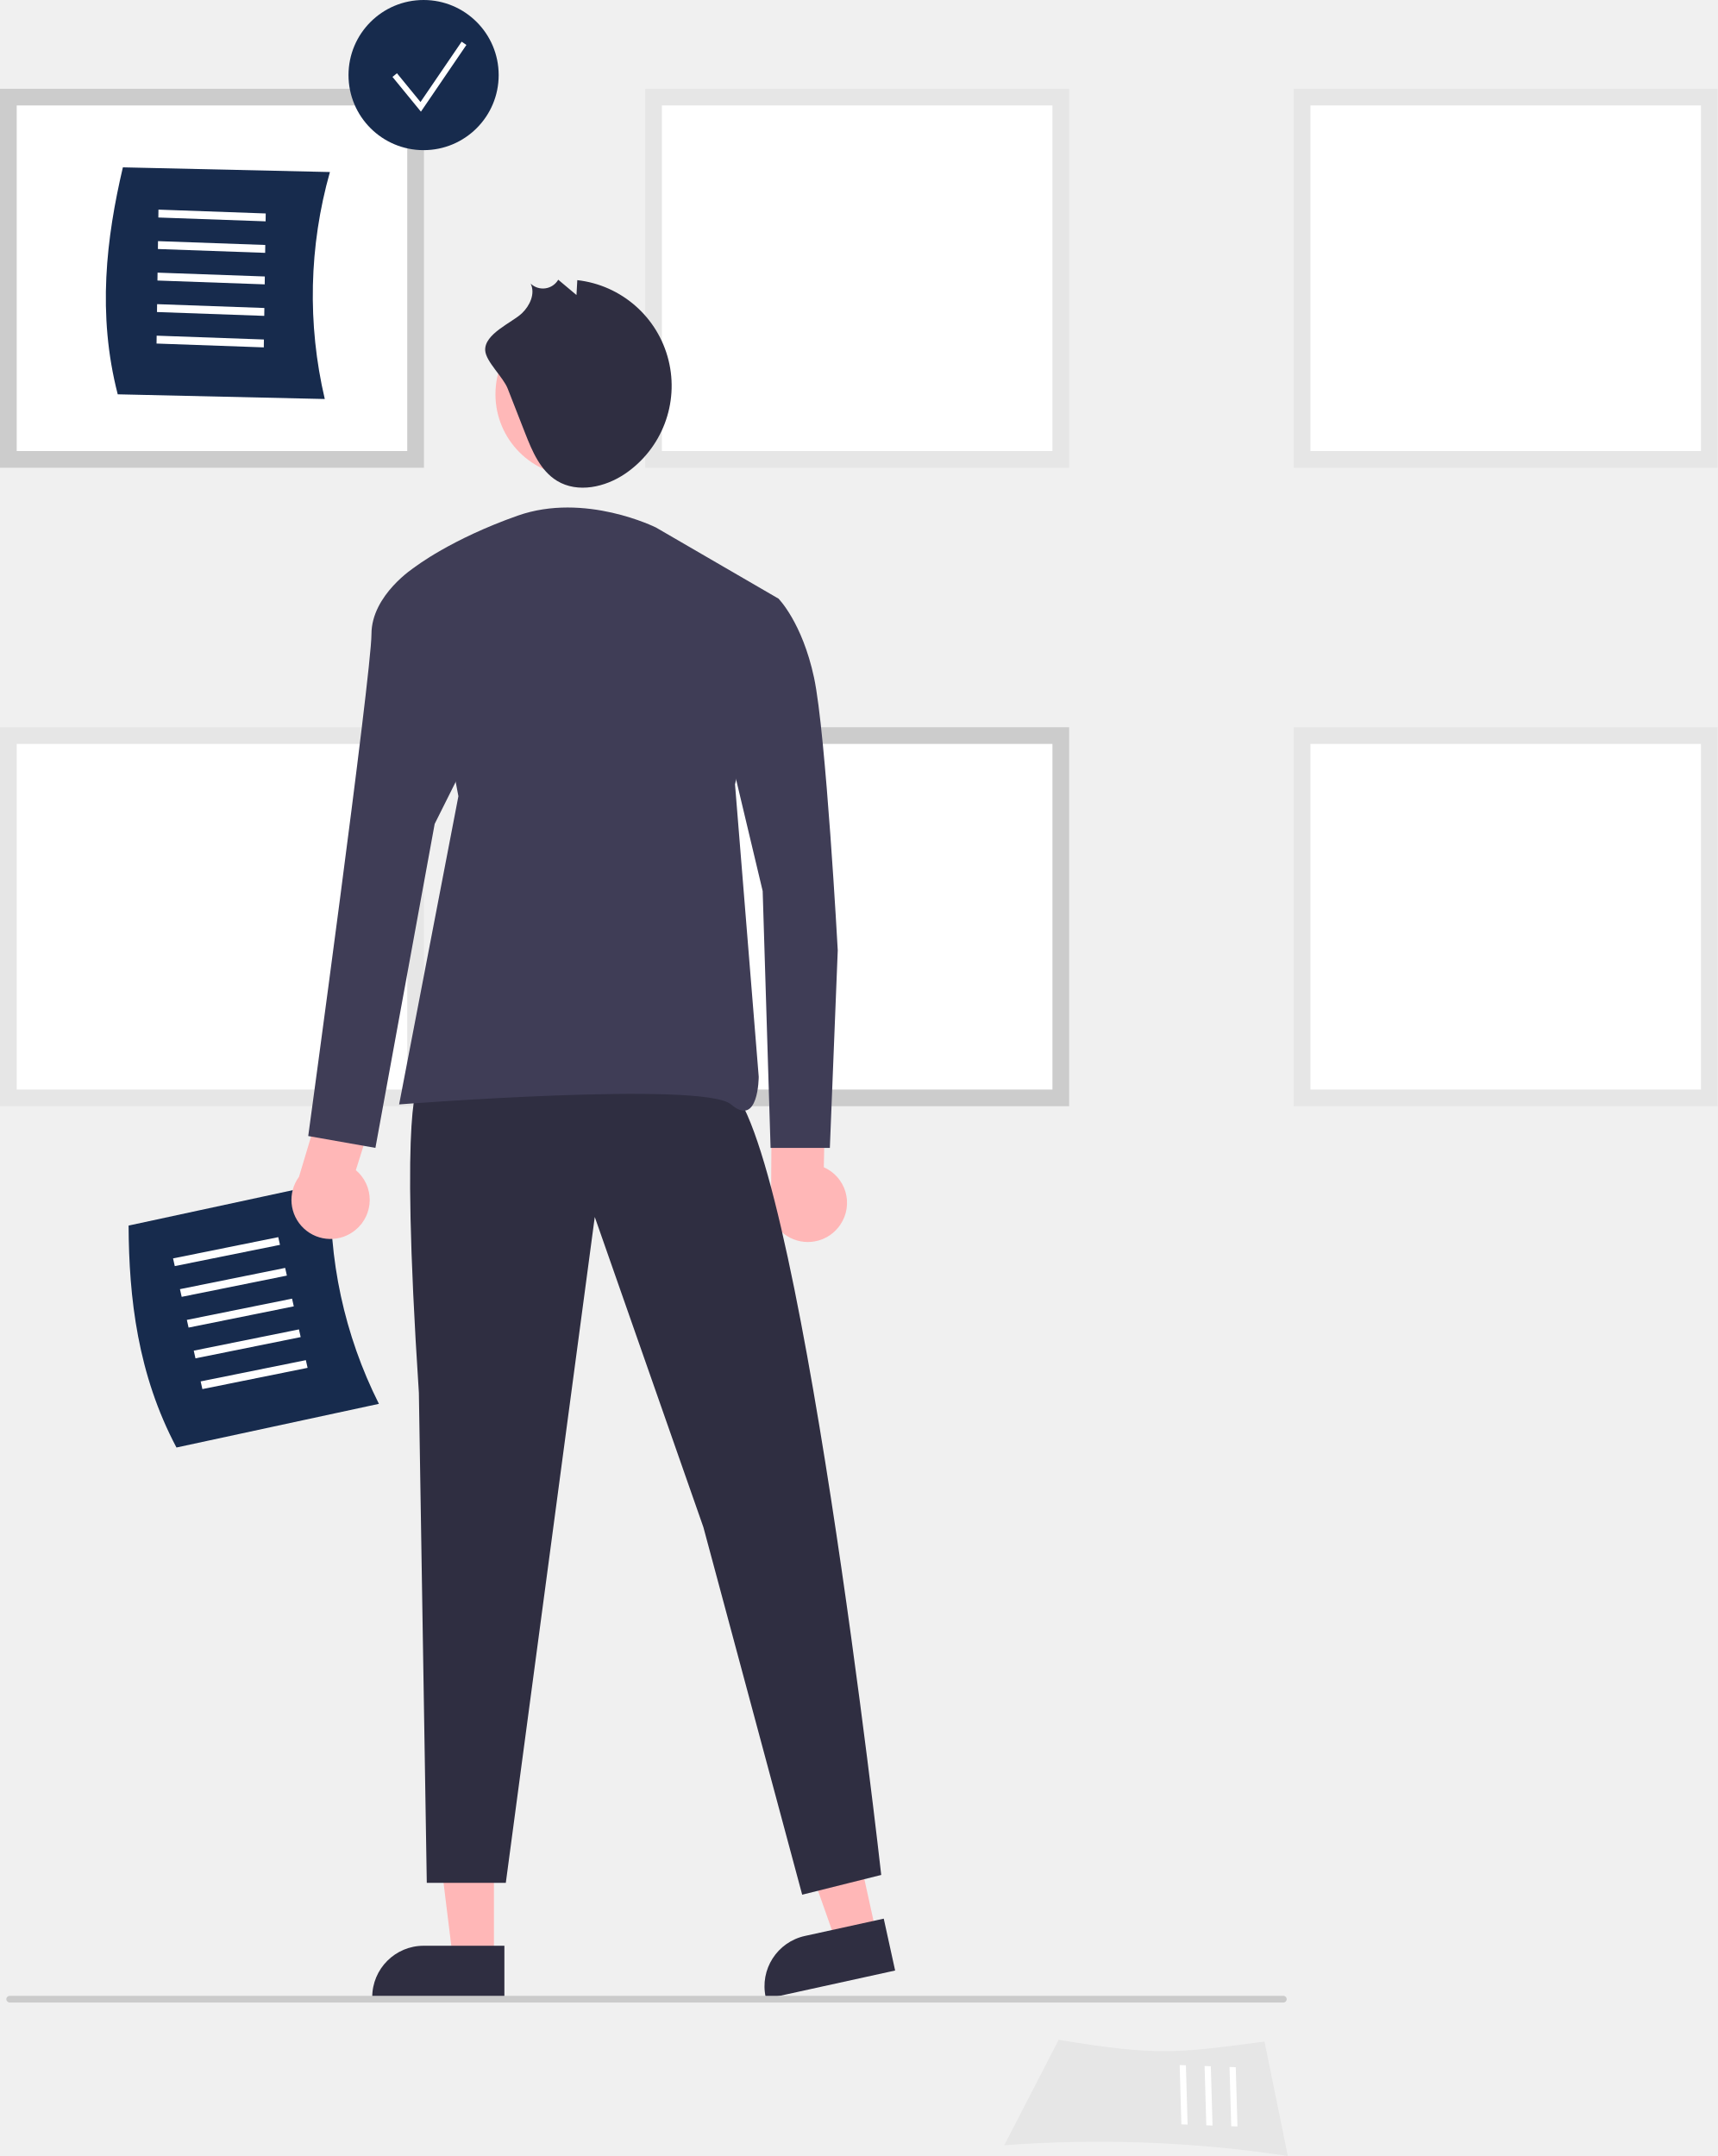
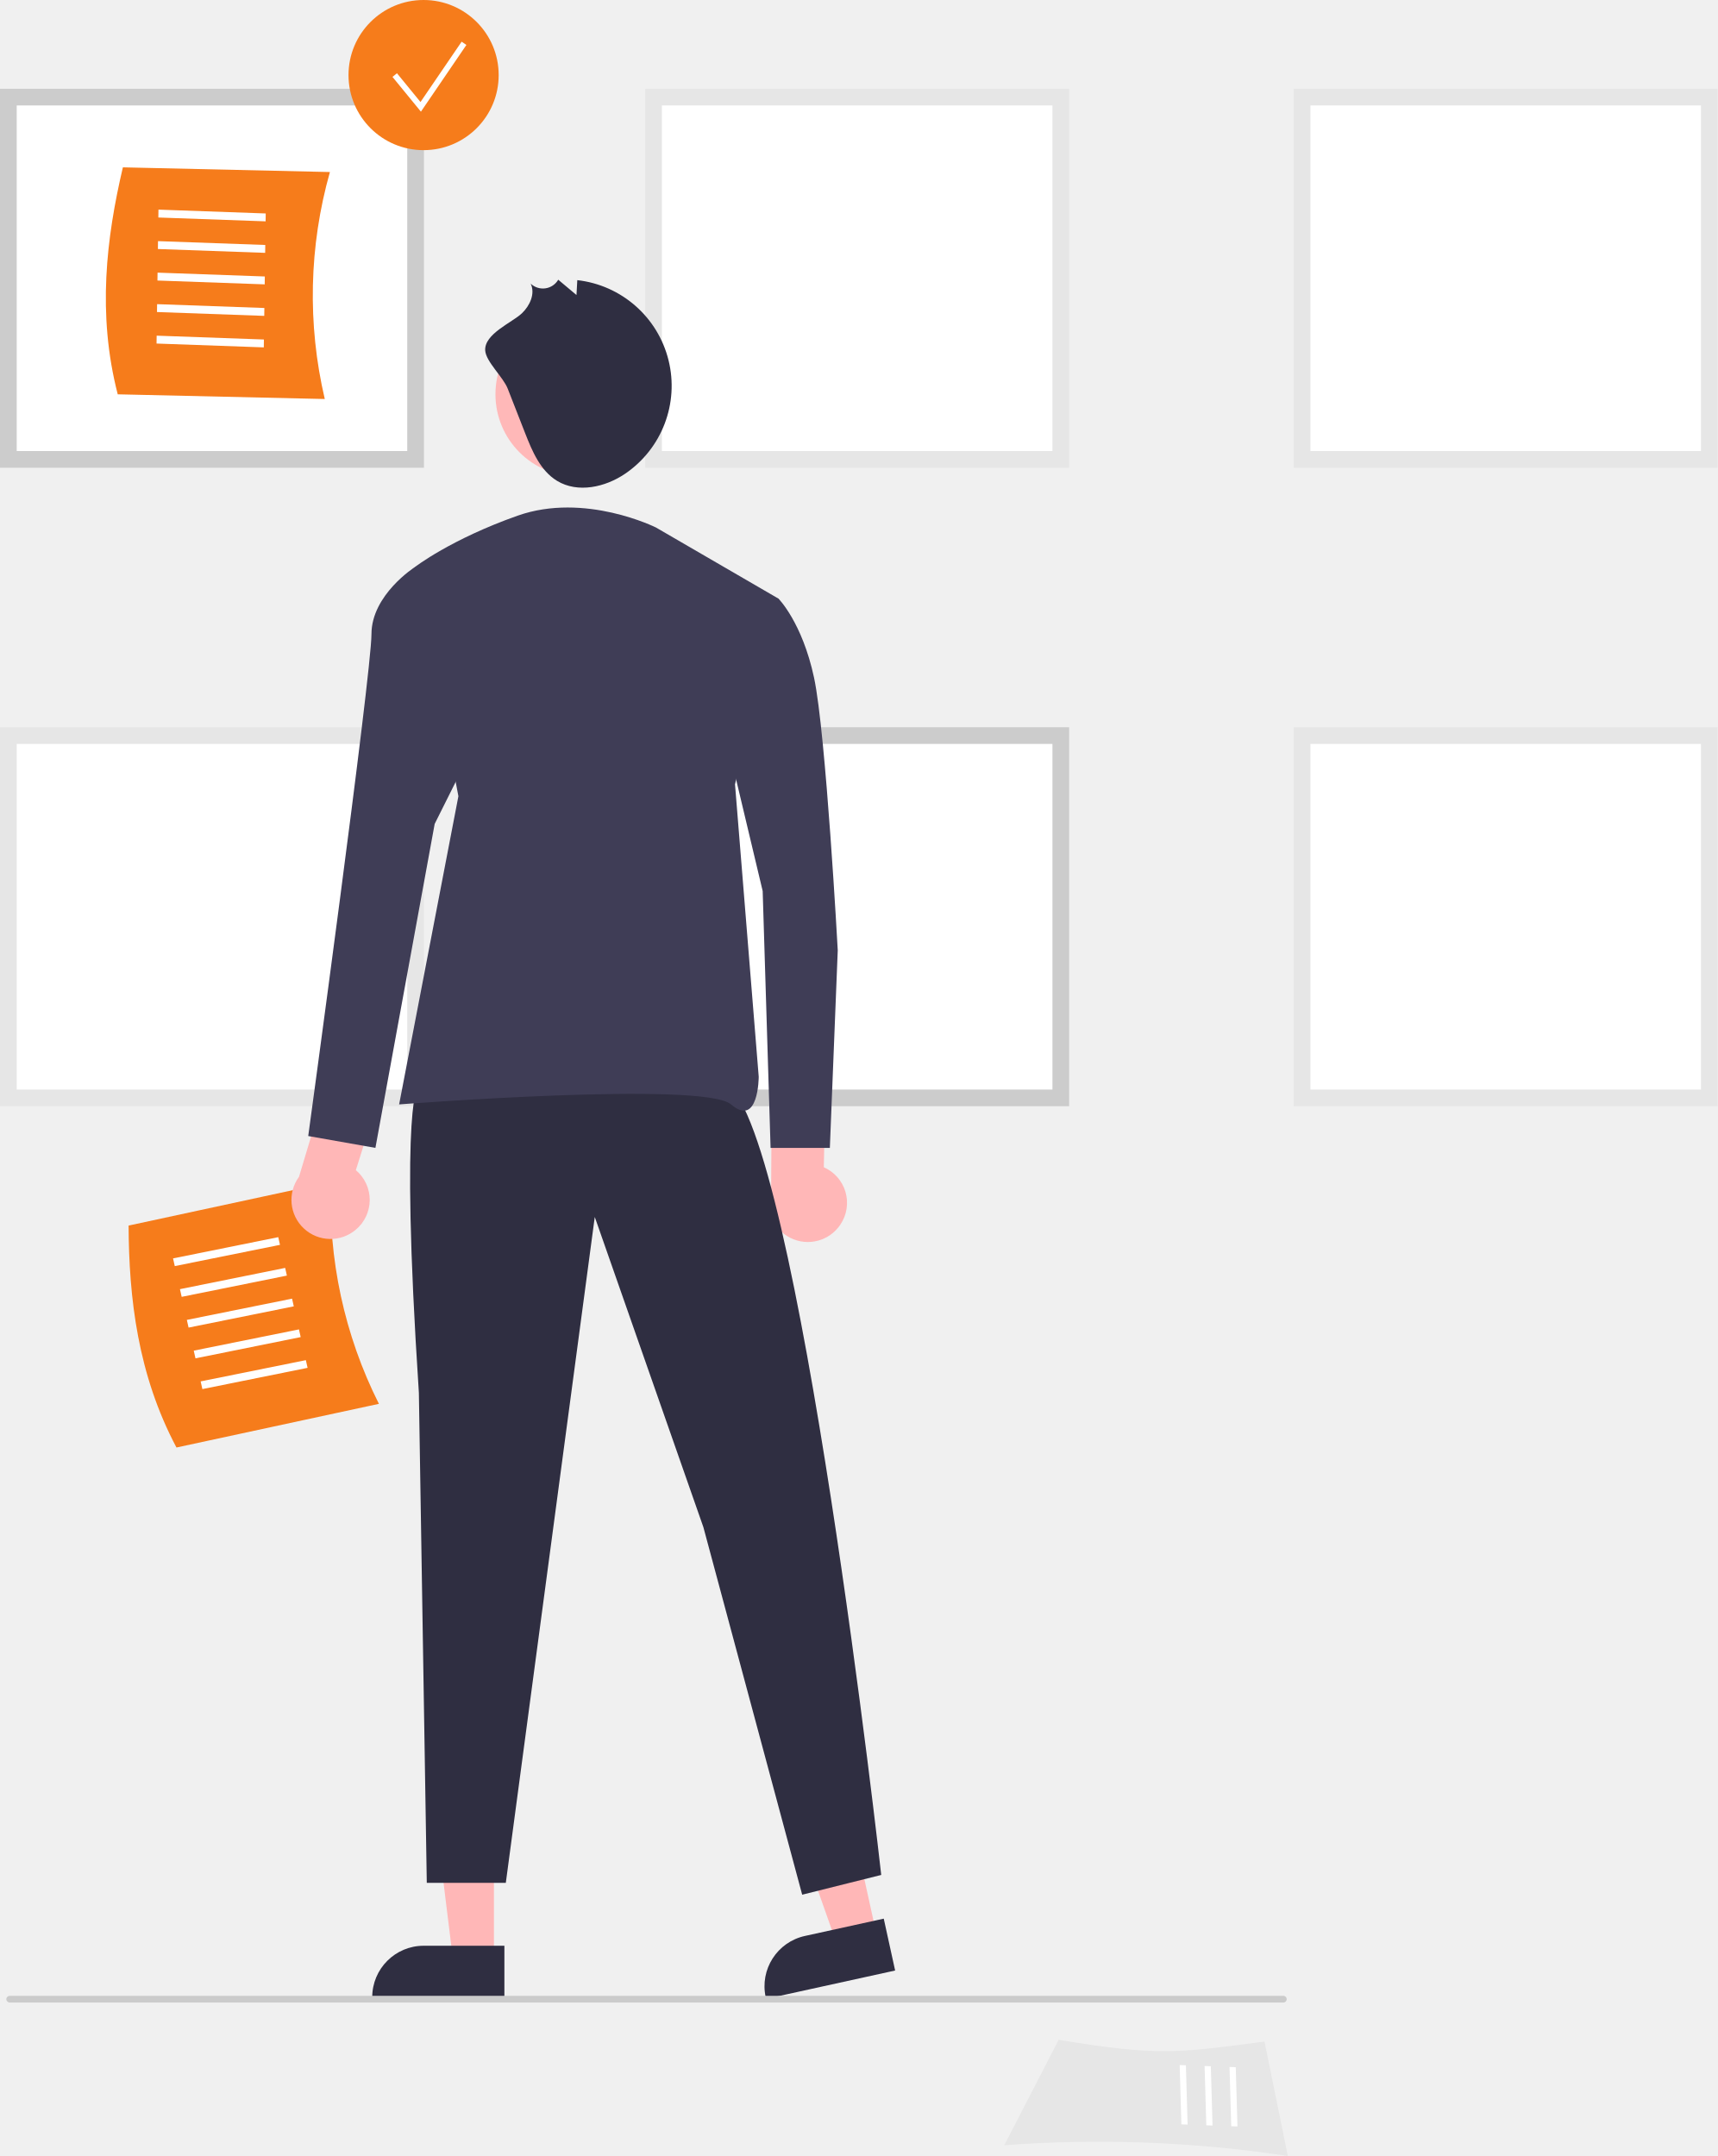
<svg xmlns="http://www.w3.org/2000/svg" id="a8ce7d7a-a79d-4b37-8bea-b158a99aa057" data-name="Layer 1" width="513.819" height="644.972" viewBox="0 0 513.819 644.972">
  <path d="M467.409,264.949H345.59V156.562H467.409Z" transform="translate(-343.0903 -127.5142)" fill="#fff" />
  <path d="M469.91,267.449H343.09V154.062H469.91Zm-121.819-5H464.91V159.062H348.09Z" transform="translate(-343.0903 -127.5142)" fill="#ccc" />
  <polygon points="147.753 586.078 135.493 586.077 129.66 538.789 147.755 538.79 147.753 586.078" fill="#ffb7b7" />
  <path d="M493.97,725.476l-39.531-.001v-.5a15.387,15.387,0,0,1,15.386-15.386h.001l24.144.001Z" transform="translate(-343.0903 -127.5142)" fill="#2f2e41" />
  <polygon points="262.162 578.548 250.187 581.177 234.349 536.24 252.023 532.36 262.162 578.548" fill="#ffb7b7" />
  <path d="M610.855,716.999l-38.611,8.476-.107-.488a15.387,15.387,0,0,1,11.729-18.328l.001-0,23.582-5.177Z" transform="translate(-343.0903 -127.5142)" fill="#2f2e41" />
-   <path d="M456.434,547.477l-60.556,13.062c-11.614-21.894-14.224-44.765-14.32-66.392l60.555-13.062A135.601,135.601,0,0,0,456.434,547.477Z" transform="translate(-343.0903 -127.5142)" fill="#172b4d" />
+   <path d="M456.434,547.477l-60.556,13.062c-11.614-21.894-14.224-44.765-14.32-66.392l60.555-13.062A135.601,135.601,0,0,0,456.434,547.477Z" transform="translate(-343.0903 -127.5142)" fill="#f67c1b" />
  <polygon points="52.282 378.755 51.766 376.455 83.236 370.097 83.752 372.397 52.282 378.755" fill="#fff" />
  <polygon points="54.346 387.953 53.83 385.654 85.3 379.296 85.816 381.596 54.346 387.953" fill="#fff" />
  <polygon points="56.41 397.152 55.894 394.852 87.364 388.495 87.88 390.794 56.41 397.152" fill="#fff" />
  <polygon points="58.474 406.351 57.958 404.051 89.428 397.693 89.944 399.993 58.474 406.351" fill="#fff" />
  <polygon points="60.538 415.549 60.022 413.25 91.492 406.892 92.008 409.191 60.538 415.549" fill="#fff" />
  <path d="M594.501,493.816a11.626,11.626,0,0,0-4.982-17.117L590.068,450.137l-16.06-4.27-.248,37.522a11.689,11.689,0,0,0,20.742,10.428Z" transform="translate(-343.0903 -127.5142)" fill="#ffb7b7" />
-   <path d="M440.243,246.879l-61.933-1.402c-6.195-23.997-3.406-46.846,1.538-67.902L441.78,178.977A135.601,135.601,0,0,0,440.243,246.879Z" transform="translate(-343.0903 -127.5142)" fill="#172b4d" />
+   <path d="M440.243,246.879l-61.933-1.402c-6.195-23.997-3.406-46.846,1.538-67.902L441.78,178.977A135.601,135.601,0,0,0,440.243,246.879Z" transform="translate(-343.0903 -127.5142)" fill="#f67c1b" />
  <polygon points="47.368 65.067 47.401 62.71 79.487 63.857 79.453 66.214 47.368 65.067" fill="#fff" />
  <polygon points="47.233 74.493 47.266 72.137 79.352 73.284 79.318 75.64 47.233 74.493" fill="#fff" />
  <polygon points="47.097 83.92 47.131 81.563 79.217 82.71 79.183 85.067 47.097 83.92" fill="#fff" />
  <polygon points="46.962 93.346 46.996 90.989 79.082 92.136 79.048 94.493 46.962 93.346" fill="#fff" />
  <polygon points="46.827 102.772 46.861 100.416 78.946 101.563 78.913 103.919 46.827 102.772" fill="#fff" />
-   <circle cx="126.711" cy="22.459" r="22.459" fill="#172b4d" />
+   <circle cx="126.711" cy="22.459" r="22.459" fill="#f67c1b" />
  <polygon points="125.91 33.403 117.404 23.006 118.742 21.912 125.784 30.52 138.091 12.471 139.518 13.444 125.91 33.403" fill="#fff" />
  <path d="M854.409,455.949H732.59V347.562H854.409Z" transform="translate(-343.0903 -127.5142)" fill="#fff" />
  <path d="M856.91,458.449H730.09V345.062H856.91Zm-121.819-5H851.91V350.062H735.09Z" transform="translate(-343.0903 -127.5142)" fill="#e6e6e6" />
  <path d="M854.409,264.949H732.59V156.562H854.409Z" transform="translate(-343.0903 -127.5142)" fill="#fff" />
  <path d="M856.91,267.449H730.09V154.062H856.91Zm-121.819-5H851.91V159.062H735.09Z" transform="translate(-343.0903 -127.5142)" fill="#e6e6e6" />
  <path d="M660.409,455.949H538.59V347.562H660.409Z" transform="translate(-343.0903 -127.5142)" fill="#fff" />
  <path d="M662.91,458.449H536.09V345.062H662.91Zm-121.819-5H657.91V350.062H541.09Z" transform="translate(-343.0903 -127.5142)" fill="#ccc" />
  <path d="M467.409,455.949H345.59V347.562H467.409Z" transform="translate(-343.0903 -127.5142)" fill="#fff" />
  <path d="M469.91,458.449H343.09V345.062H469.91Zm-121.819-5H464.91V350.062H348.09Z" transform="translate(-343.0903 -127.5142)" fill="#e6e6e6" />
  <path d="M660.409,264.949H538.59V156.562H660.409Z" transform="translate(-343.0903 -127.5142)" fill="#fff" />
  <path d="M662.91,267.449H536.09V154.062H662.91Zm-121.819-5H657.91V159.062H541.09Z" transform="translate(-343.0903 -127.5142)" fill="#e6e6e6" />
  <path d="M643.499,769.272l16.274-31.541c30.032,4.94,35.333,3.931,61.576.524l6.978,34.231A378.166,378.166,0,0,0,643.499,769.272Z" transform="translate(-343.0903 -127.5142)" fill="#e6e6e6" />
  <polygon points="368.304 636.07 367.794 618.336 369.658 618.406 370.168 636.14 368.304 636.07" fill="#fff" />
  <polygon points="360.847 635.787 360.336 618.053 362.201 618.124 362.711 635.858 360.847 635.787" fill="#fff" />
  <polygon points="353.389 635.505 352.879 617.771 354.743 617.841 355.254 635.575 353.389 635.505" fill="#fff" />
  <path d="M468.392,451.994s-5.91,2.364,0,92.202l2.364,146.577h23.641l26.61-199.199,32.494,92.812,29.552,109.933L606.695,688.409s-24.824-222.23-46.101-236.415S468.392,451.994,468.392,451.994Z" transform="translate(-343.0903 -127.5142)" fill="#2f2e41" />
  <circle cx="172.777" cy="117.945" r="24.569" fill="#ffb8b8" />
  <path d="M539.317,285.321s-21.277-10.639-41.373-3.546-30.734,15.367-30.734,15.367l13.003,68.56-17.731,92.202s91.02-7.092,99.294,0,8.275-8.275,8.275-8.275l-7.092-87.474,13.003-55.558Z" transform="translate(-343.0903 -127.5142)" fill="#3f3d56" />
  <path d="M494.959,243.764,500.16,257.053c2.131,5.445,4.572,11.271,9.568,14.31,6.168,3.752,14.406,1.923,20.373-2.142a31.813,31.813,0,0,0-14.319-57.903l-.247,4.448-5.458-4.575a5.306,5.306,0,0,1-8.248,1.166c1.434,2.972-.221,6.596-2.61,8.873-2.936,2.797-11.332,6.158-10.984,11.157C488.468,235.724,493.606,240.307,494.959,243.764Z" transform="translate(-343.0903 -127.5142)" fill="#2f2e41" />
  <path d="M449.513,495.389a11.626,11.626,0,0,0,.024-17.827l7.984-25.34-14.215-8.608L432.533,479.557a11.689,11.689,0,0,0,16.98,15.832Z" transform="translate(-343.0903 -127.5142)" fill="#ffb7b7" />
  <path d="M475.485,297.142h-8.275s-13.003,8.275-13.003,20.095-18.913,150.124-18.913,150.124l20.095,3.546,17.731-96.93,13.003-26.006Z" transform="translate(-343.0903 -127.5142)" fill="#3f3d56" />
  <path d="M553.502,306.599h22.459s7.092,7.092,10.639,23.642,7.092,81.563,7.092,81.563l-2.364,59.104H573.597l-2.364-76.835L559.412,344.425Z" transform="translate(-343.0903 -127.5142)" fill="#3f3d56" />
  <path d="M726.988,726.575h-381a1,1,0,0,1,0-2h381a1,1,0,0,1,0,2Z" transform="translate(-343.0903 -127.5142)" fill="#cbcbcb" />
</svg>
